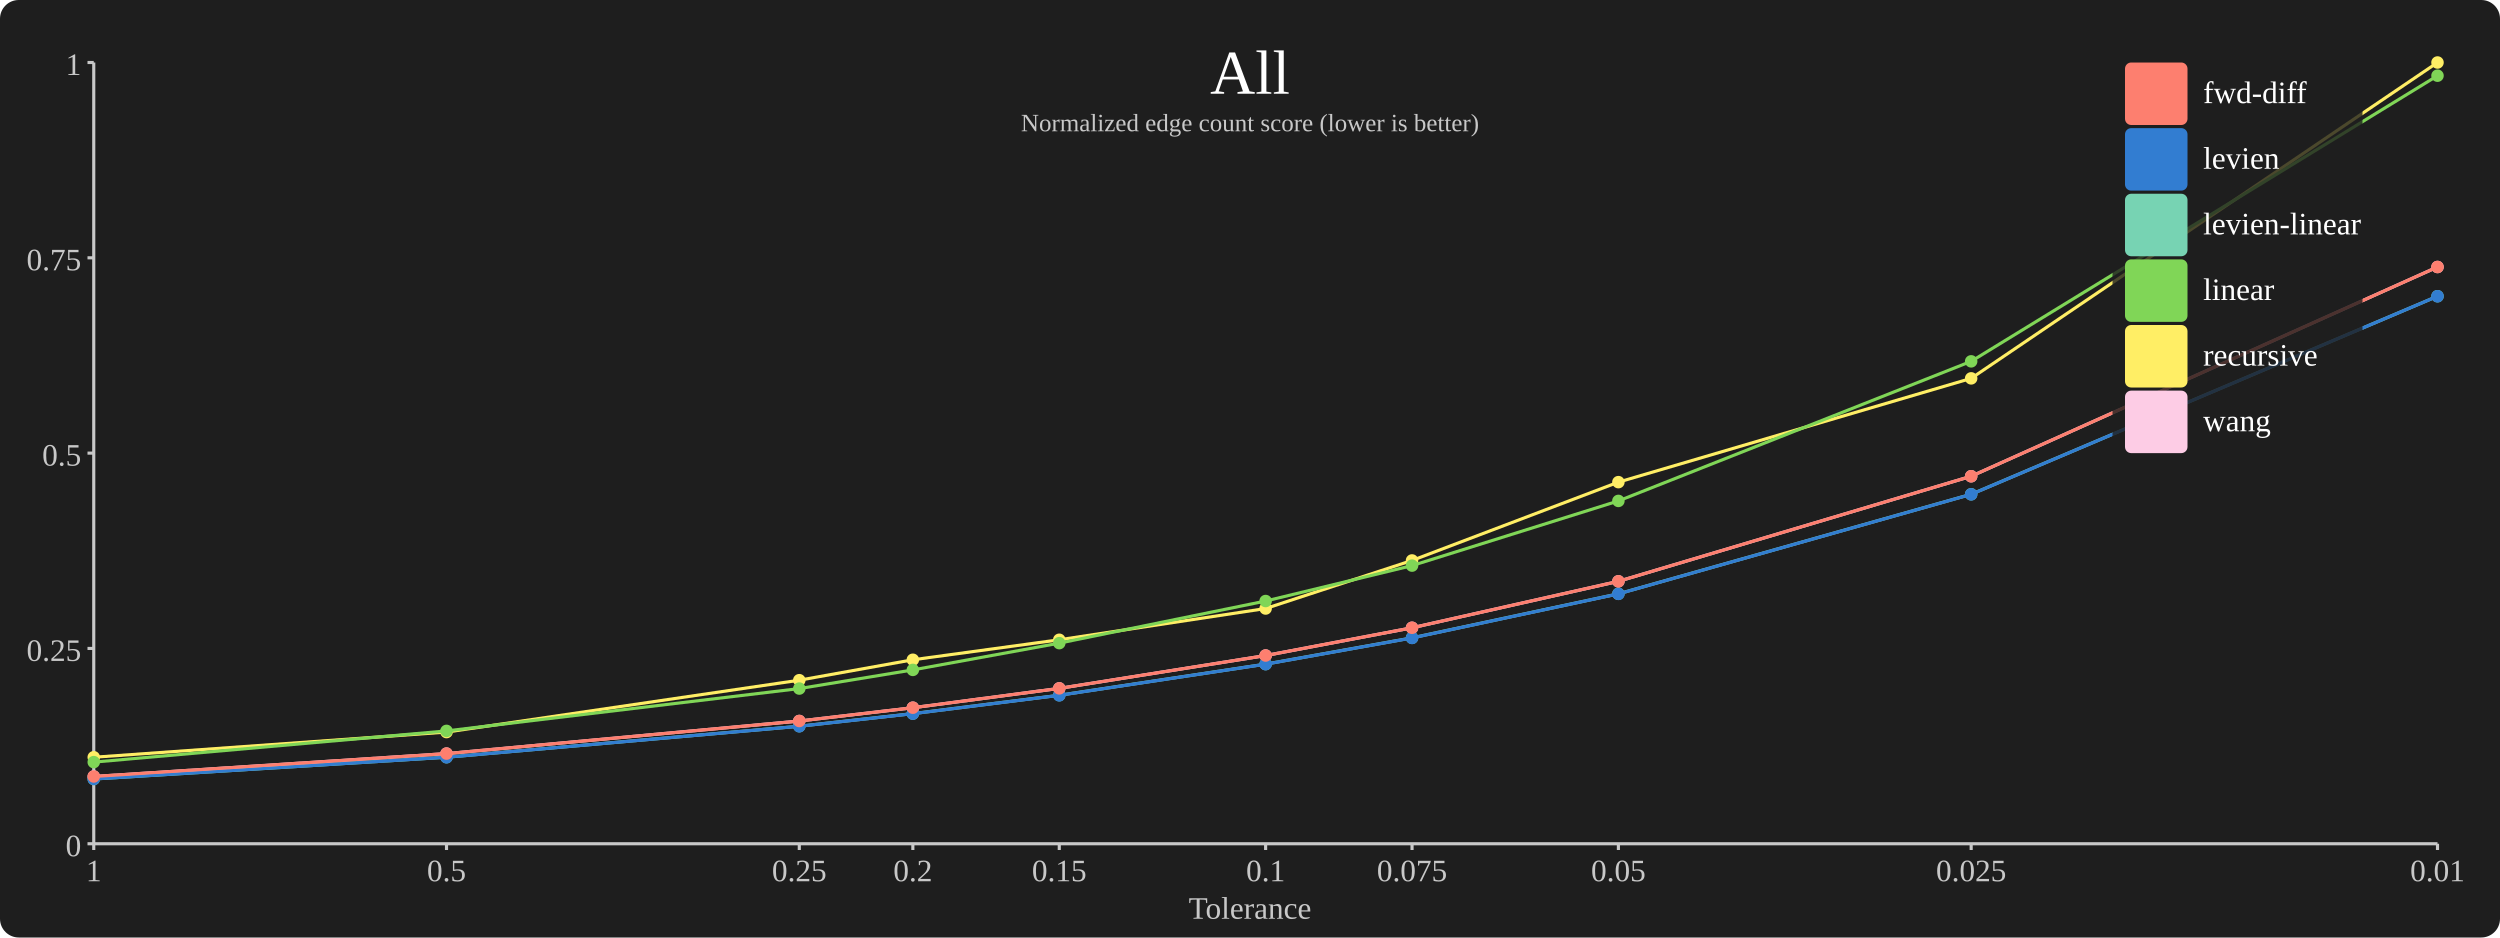
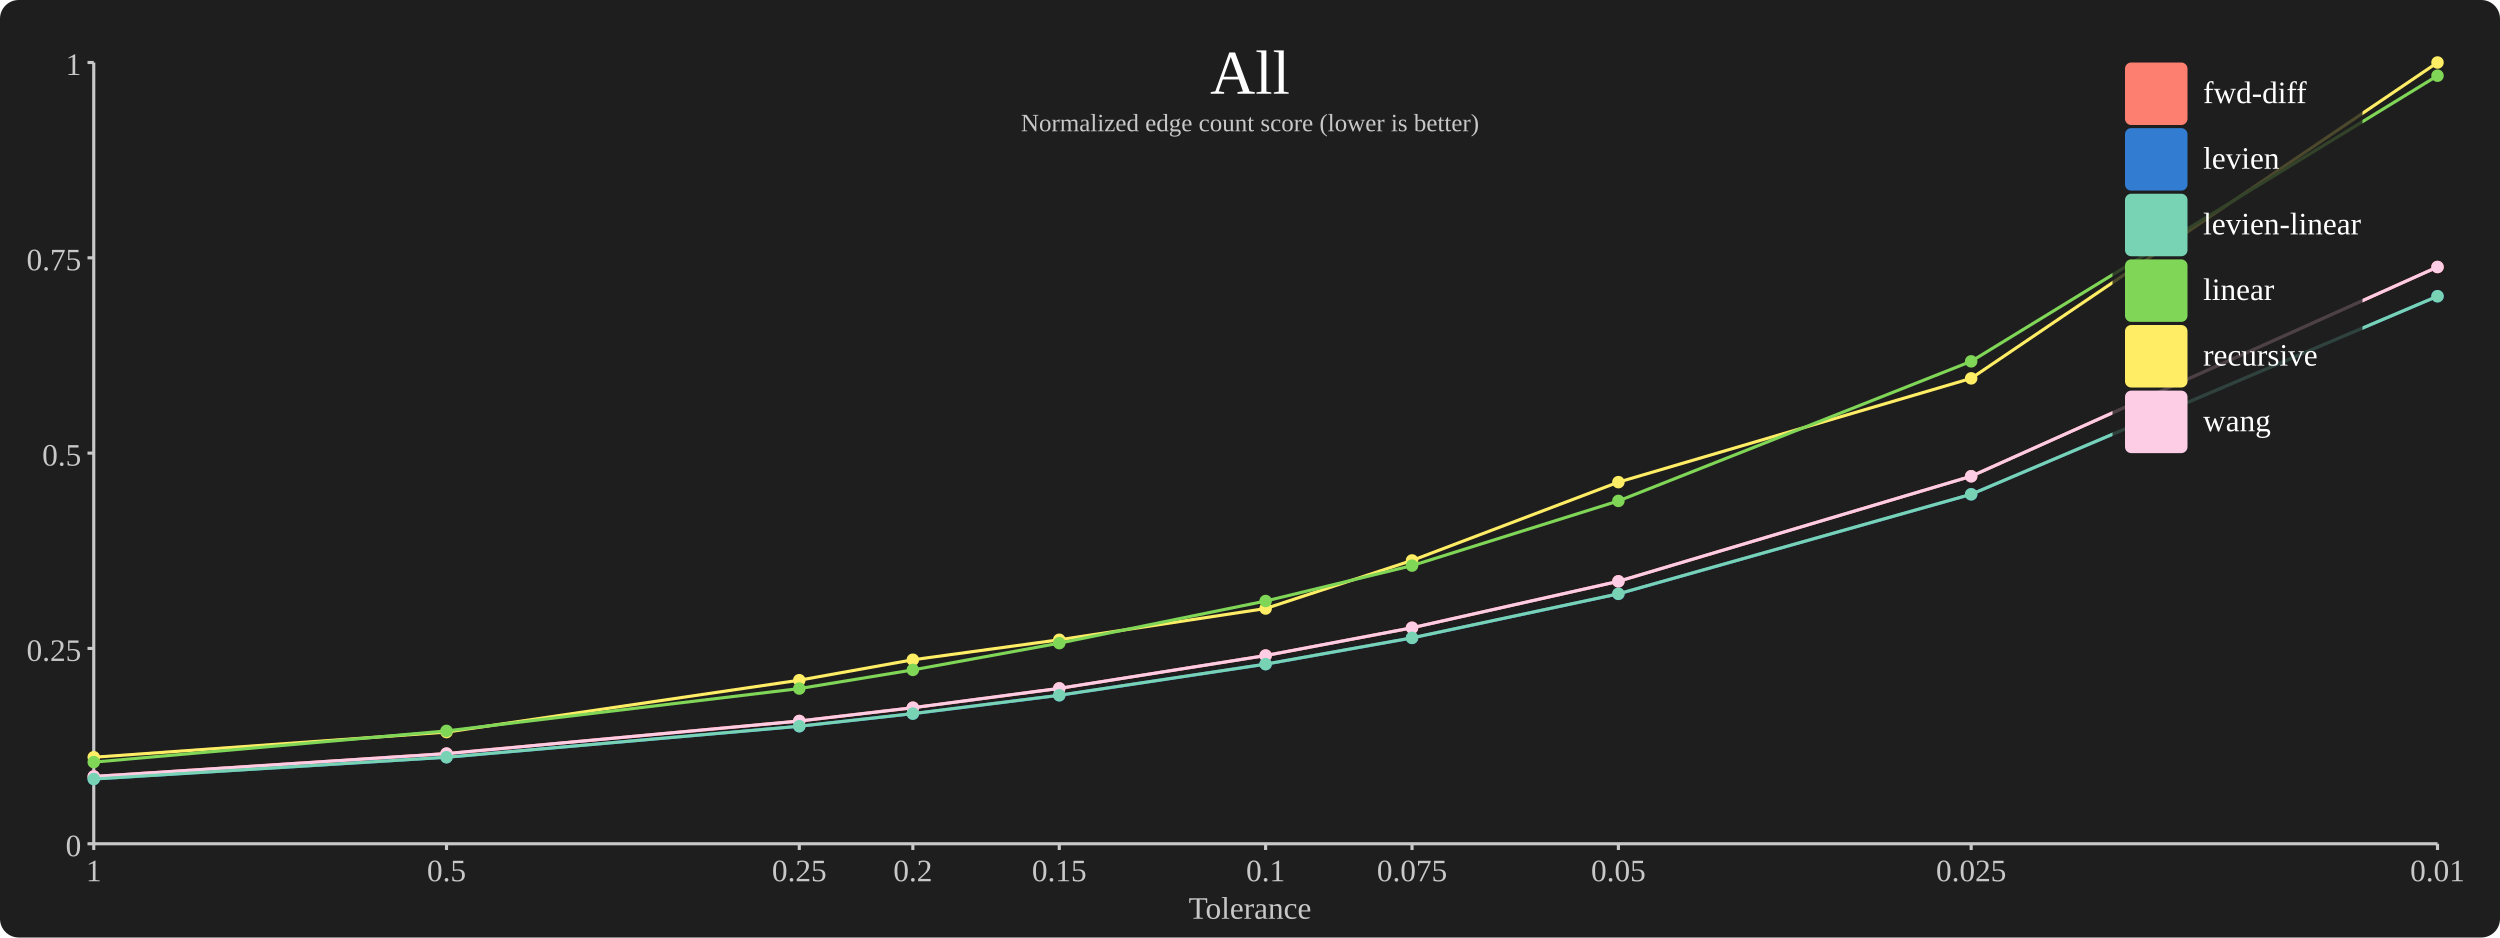
<svg xmlns="http://www.w3.org/2000/svg" viewBox="0 0 800 300">
  <rect x="0" y="0" width="800" height="300" ry="6" style="fill:rgb(30,30,30);stroke:none;fill-opacity:1;stroke-opacity:1;" />
  <path d="M 30 20 L 30 270" style="stroke:rgb(200,200,200);stroke-width:1" />
  <path d="M 30 270 L 780 270" style="stroke:rgb(200,200,200);stroke-width:1" />
  <path d="M 780 270 L 780 272" style="stroke:rgb(200,200,200);stroke-width:1" />
  <text x="780" y="282" style="font-size:10px;fill:rgb(200,200,200);text-anchor:middle;text-align:center;"> 0.01 </text>
  <path d="M 630.772 270 L 630.772 272" style="stroke:rgb(200,200,200);stroke-width:1" />
  <text x="630.772" y="282" style="font-size:10px;fill:rgb(200,200,200);text-anchor:middle;text-align:center;"> 0.025 </text>
  <path d="M 517.886 270 L 517.886 272" style="stroke:rgb(200,200,200);stroke-width:1" />
  <text x="517.886" y="282" style="font-size:10px;fill:rgb(200,200,200);text-anchor:middle;text-align:center;"> 0.05 </text>
  <path d="M 451.852 270 L 451.852 272" style="stroke:rgb(200,200,200);stroke-width:1" />
  <text x="451.852" y="282" style="font-size:10px;fill:rgb(200,200,200);text-anchor:middle;text-align:center;"> 0.075 </text>
  <path d="M 405 270 L 405 272" style="stroke:rgb(200,200,200);stroke-width:1" />
  <text x="405" y="282" style="font-size:10px;fill:rgb(200,200,200);text-anchor:middle;text-align:center;"> 0.1 </text>
  <path d="M 338.966 270 L 338.966 272" style="stroke:rgb(200,200,200);stroke-width:1" />
  <text x="338.966" y="282" style="font-size:10px;fill:rgb(200,200,200);text-anchor:middle;text-align:center;"> 0.15 </text>
  <path d="M 292.114 270 L 292.114 272" style="stroke:rgb(200,200,200);stroke-width:1" />
  <text x="292.114" y="282" style="font-size:10px;fill:rgb(200,200,200);text-anchor:middle;text-align:center;"> 0.2 </text>
  <path d="M 255.773 270 L 255.773 272" style="stroke:rgb(200,200,200);stroke-width:1" />
  <text x="255.773" y="282" style="font-size:10px;fill:rgb(200,200,200);text-anchor:middle;text-align:center;"> 0.25 </text>
  <path d="M 142.886 270 L 142.886 272" style="stroke:rgb(200,200,200);stroke-width:1" />
  <text x="142.886" y="282" style="font-size:10px;fill:rgb(200,200,200);text-anchor:middle;text-align:center;"> 0.5 </text>
  <path d="M 30 270 L 30 272" style="stroke:rgb(200,200,200);stroke-width:1" />
  <text x="30" y="282" style="font-size:10px;fill:rgb(200,200,200);text-anchor:middle;text-align:center;"> 1 </text>
  <path d="M 28 270 L 30 270" style="stroke:rgb(200,200,200);stroke-width:1" />
  <text x="26" y="274" style="font-size:10px;fill:rgb(200,200,200);text-anchor:end;text-align:right;"> 0 </text>
  <path d="M 28 207.5 L 30 207.5" style="stroke:rgb(200,200,200);stroke-width:1" />
  <text x="26" y="211.5" style="font-size:10px;fill:rgb(200,200,200);text-anchor:end;text-align:right;"> 0.25 </text>
  <path d="M 28 145 L 30 145" style="stroke:rgb(200,200,200);stroke-width:1" />
  <text x="26" y="149" style="font-size:10px;fill:rgb(200,200,200);text-anchor:end;text-align:right;"> 0.5 </text>
  <path d="M 28 82.5 L 30 82.5" style="stroke:rgb(200,200,200);stroke-width:1" />
  <text x="26" y="86.5" style="font-size:10px;fill:rgb(200,200,200);text-anchor:end;text-align:right;"> 0.75 </text>
  <path d="M 28 20 L 30 20" style="stroke:rgb(200,200,200);stroke-width:1" />
  <text x="26" y="24" style="font-size:10px;fill:rgb(200,200,200);text-anchor:end;text-align:right;"> 1 </text>
  <text x="400" y="294" style="font-size:10px;fill:rgb(200,200,200);text-anchor:middle;text-align:center;"> Tolerance </text>
-   <circle cx="780" cy="94.792" r="2" style="fill:rgb(119,211,179);stroke:none;fill-opacity:1;stroke-opacity:1;" />
-   <path d="M 780 94.792 L 630.772 158.17" style="stroke:rgb(119,211,179);stroke-width:1" />
-   <circle cx="630.772" cy="158.17" r="2" style="fill:rgb(119,211,179);stroke:none;fill-opacity:1;stroke-opacity:1;" />
-   <path d="M 630.772 158.17 L 517.886 190.02" style="stroke:rgb(119,211,179);stroke-width:1" />
-   <circle cx="517.886" cy="190.02" r="2" style="fill:rgb(119,211,179);stroke:none;fill-opacity:1;stroke-opacity:1;" />
-   <path d="M 517.886 190.02 L 451.852 204.113" style="stroke:rgb(119,211,179);stroke-width:1" />
-   <circle cx="451.852" cy="204.113" r="2" style="fill:rgb(119,211,179);stroke:none;fill-opacity:1;stroke-opacity:1;" />
-   <path d="M 451.852 204.113 L 405 212.515" style="stroke:rgb(119,211,179);stroke-width:1" />
-   <circle cx="405" cy="212.515" r="2" style="fill:rgb(119,211,179);stroke:none;fill-opacity:1;stroke-opacity:1;" />
-   <path d="M 405 212.515 L 338.966 222.475" style="stroke:rgb(119,211,179);stroke-width:1" />
-   <circle cx="338.966" cy="222.475" r="2" style="fill:rgb(119,211,179);stroke:none;fill-opacity:1;stroke-opacity:1;" />
-   <path d="M 338.966 222.475 L 292.114 228.353" style="stroke:rgb(119,211,179);stroke-width:1" />
-   <circle cx="292.114" cy="228.353" r="2" style="fill:rgb(119,211,179);stroke:none;fill-opacity:1;stroke-opacity:1;" />
-   <path d="M 292.114 228.353 L 255.773 232.387" style="stroke:rgb(119,211,179);stroke-width:1" />
-   <circle cx="255.773" cy="232.387" r="2" style="fill:rgb(119,211,179);stroke:none;fill-opacity:1;stroke-opacity:1;" />
-   <path d="M 255.773 232.387 L 142.886 242.312" style="stroke:rgb(119,211,179);stroke-width:1" />
-   <circle cx="142.886" cy="242.312" r="2" style="fill:rgb(119,211,179);stroke:none;fill-opacity:1;stroke-opacity:1;" />
-   <path d="M 142.886 242.312 L 30 249.285" style="stroke:rgb(119,211,179);stroke-width:1" />
-   <circle cx="30" cy="249.285" r="2" style="fill:rgb(119,211,179);stroke:none;fill-opacity:1;stroke-opacity:1;" />
+   <circle cx="780" cy="94.795" r="2" style="fill:rgb(50,125,209);stroke:none;fill-opacity:1;stroke-opacity:1;" />
+   <path d="M 780 94.795 L 630.772 158.188" style="stroke:rgb(50,125,209);stroke-width:1" />
+   <circle cx="630.772" cy="158.188" r="2" style="fill:rgb(50,125,209);stroke:none;fill-opacity:1;stroke-opacity:1;" />
+   <path d="M 630.772 158.188 L 517.886 190.04" style="stroke:rgb(50,125,209);stroke-width:1" />
+   <circle cx="517.886" cy="190.04" r="2" style="fill:rgb(50,125,209);stroke:none;fill-opacity:1;stroke-opacity:1;" />
+   <path d="M 517.886 190.04 L 451.852 204.143" style="stroke:rgb(50,125,209);stroke-width:1" />
+   <circle cx="451.852" cy="204.143" r="2" style="fill:rgb(50,125,209);stroke:none;fill-opacity:1;stroke-opacity:1;" />
+   <path d="M 451.852 204.143 L 405 212.532" style="stroke:rgb(50,125,209);stroke-width:1" />
+   <circle cx="405" cy="212.532" r="2" style="fill:rgb(50,125,209);stroke:none;fill-opacity:1;stroke-opacity:1;" />
+   <path d="M 405 212.532 L 338.966 222.495" style="stroke:rgb(50,125,209);stroke-width:1" />
+   <circle cx="338.966" cy="222.495" r="2" style="fill:rgb(50,125,209);stroke:none;fill-opacity:1;stroke-opacity:1;" />
+   <path d="M 338.966 222.495 L 292.114 228.37" style="stroke:rgb(50,125,209);stroke-width:1" />
+   <circle cx="292.114" cy="228.37" r="2" style="fill:rgb(50,125,209);stroke:none;fill-opacity:1;stroke-opacity:1;" />
+   <path d="M 292.114 228.37 L 255.773 232.4" style="stroke:rgb(50,125,209);stroke-width:1" />
+   <circle cx="255.773" cy="232.4" r="2" style="fill:rgb(50,125,209);stroke:none;fill-opacity:1;stroke-opacity:1;" />
+   <path d="M 255.773 232.4 L 142.886 242.31" style="stroke:rgb(50,125,209);stroke-width:1" />
+   <circle cx="142.886" cy="242.31" r="2" style="fill:rgb(50,125,209);stroke:none;fill-opacity:1;stroke-opacity:1;" />
+   <path d="M 142.886 242.31 L 30 249.272" style="stroke:rgb(50,125,209);stroke-width:1" />
+   <circle cx="30" cy="249.272" r="2" style="fill:rgb(50,125,209);stroke:none;fill-opacity:1;stroke-opacity:1;" />
+   <circle cx="780" cy="85.438" r="2" style="fill:rgb(253,127,111);stroke:none;fill-opacity:1;stroke-opacity:1;" />
+   <path d="M 780 85.438 L 630.772 152.4" style="stroke:rgb(253,127,111);stroke-width:1" />
+   <circle cx="630.772" cy="152.4" r="2" style="fill:rgb(253,127,111);stroke:none;fill-opacity:1;stroke-opacity:1;" />
+   <path d="M 630.772 152.4 L 517.886 186.022" style="stroke:rgb(253,127,111);stroke-width:1" />
+   <circle cx="517.886" cy="186.022" r="2" style="fill:rgb(253,127,111);stroke:none;fill-opacity:1;stroke-opacity:1;" />
+   <path d="M 517.886 186.022 L 451.852 200.89" style="stroke:rgb(253,127,111);stroke-width:1" />
+   <circle cx="451.852" cy="200.89" r="2" style="fill:rgb(253,127,111);stroke:none;fill-opacity:1;stroke-opacity:1;" />
+   <path d="M 451.852 200.89 L 405 209.77" style="stroke:rgb(253,127,111);stroke-width:1" />
+   <circle cx="405" cy="209.77" r="2" style="fill:rgb(253,127,111);stroke:none;fill-opacity:1;stroke-opacity:1;" />
+   <path d="M 405 209.77 L 338.966 220.278" style="stroke:rgb(253,127,111);stroke-width:1" />
+   <circle cx="338.966" cy="220.278" r="2" style="fill:rgb(253,127,111);stroke:none;fill-opacity:1;stroke-opacity:1;" />
+   <path d="M 338.966 220.278 L 292.114 226.468" style="stroke:rgb(253,127,111);stroke-width:1" />
+   <circle cx="292.114" cy="226.468" r="2" style="fill:rgb(253,127,111);stroke:none;fill-opacity:1;stroke-opacity:1;" />
+   <path d="M 292.114 226.468 L 255.773 230.72" style="stroke:rgb(253,127,111);stroke-width:1" />
+   <circle cx="255.773" cy="230.72" r="2" style="fill:rgb(253,127,111);stroke:none;fill-opacity:1;stroke-opacity:1;" />
+   <path d="M 255.773 230.72 L 142.886 241.15" style="stroke:rgb(253,127,111);stroke-width:1" />
+   <circle cx="142.886" cy="241.15" r="2" style="fill:rgb(253,127,111);stroke:none;fill-opacity:1;stroke-opacity:1;" />
+   <path d="M 142.886 241.15 L 30 248.472" style="stroke:rgb(253,127,111);stroke-width:1" />
+   <circle cx="30" cy="248.472" r="2" style="fill:rgb(253,127,111);stroke:none;fill-opacity:1;stroke-opacity:1;" />
  <circle cx="780" cy="20" r="2" style="fill:rgb(255,238,101);stroke:none;fill-opacity:1;stroke-opacity:1;" />
  <path d="M 780 20 L 630.772 121.078" style="stroke:rgb(255,238,101);stroke-width:1" />
  <circle cx="630.772" cy="121.078" r="2" style="fill:rgb(255,238,101);stroke:none;fill-opacity:1;stroke-opacity:1;" />
  <path d="M 630.772 121.078 L 517.886 154.285" style="stroke:rgb(255,238,101);stroke-width:1" />
  <circle cx="517.886" cy="154.285" r="2" style="fill:rgb(255,238,101);stroke:none;fill-opacity:1;stroke-opacity:1;" />
  <path d="M 517.886 154.285 L 451.852 179.345" style="stroke:rgb(255,238,101);stroke-width:1" />
  <circle cx="451.852" cy="179.345" r="2" style="fill:rgb(255,238,101);stroke:none;fill-opacity:1;stroke-opacity:1;" />
  <path d="M 451.852 179.345 L 405 194.725" style="stroke:rgb(255,238,101);stroke-width:1" />
  <circle cx="405" cy="194.725" r="2" style="fill:rgb(255,238,101);stroke:none;fill-opacity:1;stroke-opacity:1;" />
  <path d="M 405 194.725 L 338.966 204.725" style="stroke:rgb(255,238,101);stroke-width:1" />
  <circle cx="338.966" cy="204.725" r="2" style="fill:rgb(255,238,101);stroke:none;fill-opacity:1;stroke-opacity:1;" />
  <path d="M 338.966 204.725 L 292.114 211.123" style="stroke:rgb(255,238,101);stroke-width:1" />
  <circle cx="292.114" cy="211.123" r="2" style="fill:rgb(255,238,101);stroke:none;fill-opacity:1;stroke-opacity:1;" />
  <path d="M 292.114 211.123 L 255.773 217.662" style="stroke:rgb(255,238,101);stroke-width:1" />
  <circle cx="255.773" cy="217.662" r="2" style="fill:rgb(255,238,101);stroke:none;fill-opacity:1;stroke-opacity:1;" />
  <path d="M 255.773 217.662 L 142.886 234.265" style="stroke:rgb(255,238,101);stroke-width:1" />
  <circle cx="142.886" cy="234.265" r="2" style="fill:rgb(255,238,101);stroke:none;fill-opacity:1;stroke-opacity:1;" />
  <path d="M 142.886 234.265 L 30 242.32" style="stroke:rgb(255,238,101);stroke-width:1" />
  <circle cx="30" cy="242.32" r="2" style="fill:rgb(255,238,101);stroke:none;fill-opacity:1;stroke-opacity:1;" />
  <circle cx="780" cy="85.438" r="2" style="fill:rgb(253,204,229);stroke:none;fill-opacity:1;stroke-opacity:1;" />
  <path d="M 780 85.438 L 630.772 152.4" style="stroke:rgb(253,204,229);stroke-width:1" />
  <circle cx="630.772" cy="152.4" r="2" style="fill:rgb(253,204,229);stroke:none;fill-opacity:1;stroke-opacity:1;" />
  <path d="M 630.772 152.4 L 517.886 186.022" style="stroke:rgb(253,204,229);stroke-width:1" />
  <circle cx="517.886" cy="186.022" r="2" style="fill:rgb(253,204,229);stroke:none;fill-opacity:1;stroke-opacity:1;" />
  <path d="M 517.886 186.022 L 451.852 200.89" style="stroke:rgb(253,204,229);stroke-width:1" />
  <circle cx="451.852" cy="200.89" r="2" style="fill:rgb(253,204,229);stroke:none;fill-opacity:1;stroke-opacity:1;" />
  <path d="M 451.852 200.89 L 405 209.77" style="stroke:rgb(253,204,229);stroke-width:1" />
  <circle cx="405" cy="209.77" r="2" style="fill:rgb(253,204,229);stroke:none;fill-opacity:1;stroke-opacity:1;" />
  <path d="M 405 209.77 L 338.966 220.278" style="stroke:rgb(253,204,229);stroke-width:1" />
  <circle cx="338.966" cy="220.278" r="2" style="fill:rgb(253,204,229);stroke:none;fill-opacity:1;stroke-opacity:1;" />
  <path d="M 338.966 220.278 L 292.114 226.468" style="stroke:rgb(253,204,229);stroke-width:1" />
  <circle cx="292.114" cy="226.468" r="2" style="fill:rgb(253,204,229);stroke:none;fill-opacity:1;stroke-opacity:1;" />
  <path d="M 292.114 226.468 L 255.773 230.72" style="stroke:rgb(253,204,229);stroke-width:1" />
  <circle cx="255.773" cy="230.72" r="2" style="fill:rgb(253,204,229);stroke:none;fill-opacity:1;stroke-opacity:1;" />
  <path d="M 255.773 230.72 L 142.886 241.15" style="stroke:rgb(253,204,229);stroke-width:1" />
  <circle cx="142.886" cy="241.15" r="2" style="fill:rgb(253,204,229);stroke:none;fill-opacity:1;stroke-opacity:1;" />
  <path d="M 142.886 241.15 L 30 248.472" style="stroke:rgb(253,204,229);stroke-width:1" />
  <circle cx="30" cy="248.472" r="2" style="fill:rgb(253,204,229);stroke:none;fill-opacity:1;stroke-opacity:1;" />
-   <circle cx="780" cy="94.795" r="2" style="fill:rgb(50,125,209);stroke:none;fill-opacity:1;stroke-opacity:1;" />
-   <path d="M 780 94.795 L 630.772 158.188" style="stroke:rgb(50,125,209);stroke-width:1" />
-   <circle cx="630.772" cy="158.188" r="2" style="fill:rgb(50,125,209);stroke:none;fill-opacity:1;stroke-opacity:1;" />
-   <path d="M 630.772 158.188 L 517.886 190.04" style="stroke:rgb(50,125,209);stroke-width:1" />
-   <circle cx="517.886" cy="190.04" r="2" style="fill:rgb(50,125,209);stroke:none;fill-opacity:1;stroke-opacity:1;" />
-   <path d="M 517.886 190.04 L 451.852 204.143" style="stroke:rgb(50,125,209);stroke-width:1" />
-   <circle cx="451.852" cy="204.143" r="2" style="fill:rgb(50,125,209);stroke:none;fill-opacity:1;stroke-opacity:1;" />
-   <path d="M 451.852 204.143 L 405 212.532" style="stroke:rgb(50,125,209);stroke-width:1" />
-   <circle cx="405" cy="212.532" r="2" style="fill:rgb(50,125,209);stroke:none;fill-opacity:1;stroke-opacity:1;" />
-   <path d="M 405 212.532 L 338.966 222.495" style="stroke:rgb(50,125,209);stroke-width:1" />
-   <circle cx="338.966" cy="222.495" r="2" style="fill:rgb(50,125,209);stroke:none;fill-opacity:1;stroke-opacity:1;" />
-   <path d="M 338.966 222.495 L 292.114 228.37" style="stroke:rgb(50,125,209);stroke-width:1" />
-   <circle cx="292.114" cy="228.37" r="2" style="fill:rgb(50,125,209);stroke:none;fill-opacity:1;stroke-opacity:1;" />
-   <path d="M 292.114 228.37 L 255.773 232.4" style="stroke:rgb(50,125,209);stroke-width:1" />
-   <circle cx="255.773" cy="232.4" r="2" style="fill:rgb(50,125,209);stroke:none;fill-opacity:1;stroke-opacity:1;" />
-   <path d="M 255.773 232.4 L 142.886 242.31" style="stroke:rgb(50,125,209);stroke-width:1" />
-   <circle cx="142.886" cy="242.31" r="2" style="fill:rgb(50,125,209);stroke:none;fill-opacity:1;stroke-opacity:1;" />
-   <path d="M 142.886 242.31 L 30 249.272" style="stroke:rgb(50,125,209);stroke-width:1" />
-   <circle cx="30" cy="249.272" r="2" style="fill:rgb(50,125,209);stroke:none;fill-opacity:1;stroke-opacity:1;" />
+   <circle cx="780" cy="94.792" r="2" style="fill:rgb(119,211,179);stroke:none;fill-opacity:1;stroke-opacity:1;" />
+   <path d="M 780 94.792 L 630.772 158.17" style="stroke:rgb(119,211,179);stroke-width:1" />
+   <circle cx="630.772" cy="158.17" r="2" style="fill:rgb(119,211,179);stroke:none;fill-opacity:1;stroke-opacity:1;" />
+   <path d="M 630.772 158.17 L 517.886 190.02" style="stroke:rgb(119,211,179);stroke-width:1" />
+   <circle cx="517.886" cy="190.02" r="2" style="fill:rgb(119,211,179);stroke:none;fill-opacity:1;stroke-opacity:1;" />
+   <path d="M 517.886 190.02 L 451.852 204.113" style="stroke:rgb(119,211,179);stroke-width:1" />
+   <circle cx="451.852" cy="204.113" r="2" style="fill:rgb(119,211,179);stroke:none;fill-opacity:1;stroke-opacity:1;" />
+   <path d="M 451.852 204.113 L 405 212.515" style="stroke:rgb(119,211,179);stroke-width:1" />
+   <circle cx="405" cy="212.515" r="2" style="fill:rgb(119,211,179);stroke:none;fill-opacity:1;stroke-opacity:1;" />
+   <path d="M 405 212.515 L 338.966 222.475" style="stroke:rgb(119,211,179);stroke-width:1" />
+   <circle cx="338.966" cy="222.475" r="2" style="fill:rgb(119,211,179);stroke:none;fill-opacity:1;stroke-opacity:1;" />
+   <path d="M 338.966 222.475 L 292.114 228.353" style="stroke:rgb(119,211,179);stroke-width:1" />
+   <circle cx="292.114" cy="228.353" r="2" style="fill:rgb(119,211,179);stroke:none;fill-opacity:1;stroke-opacity:1;" />
+   <path d="M 292.114 228.353 L 255.773 232.387" style="stroke:rgb(119,211,179);stroke-width:1" />
+   <circle cx="255.773" cy="232.387" r="2" style="fill:rgb(119,211,179);stroke:none;fill-opacity:1;stroke-opacity:1;" />
+   <path d="M 255.773 232.387 L 142.886 242.312" style="stroke:rgb(119,211,179);stroke-width:1" />
+   <circle cx="142.886" cy="242.312" r="2" style="fill:rgb(119,211,179);stroke:none;fill-opacity:1;stroke-opacity:1;" />
+   <path d="M 142.886 242.312 L 30 249.285" style="stroke:rgb(119,211,179);stroke-width:1" />
+   <circle cx="30" cy="249.285" r="2" style="fill:rgb(119,211,179);stroke:none;fill-opacity:1;stroke-opacity:1;" />
  <circle cx="780" cy="24.223" r="2" style="fill:rgb(128,214,87);stroke:none;fill-opacity:1;stroke-opacity:1;" />
  <path d="M 780 24.223 L 630.772 115.63" style="stroke:rgb(128,214,87);stroke-width:1" />
  <circle cx="630.772" cy="115.63" r="2" style="fill:rgb(128,214,87);stroke:none;fill-opacity:1;stroke-opacity:1;" />
  <path d="M 630.772 115.63 L 517.886 160.295" style="stroke:rgb(128,214,87);stroke-width:1" />
  <circle cx="517.886" cy="160.295" r="2" style="fill:rgb(128,214,87);stroke:none;fill-opacity:1;stroke-opacity:1;" />
  <path d="M 517.886 160.295 L 451.852 180.993" style="stroke:rgb(128,214,87);stroke-width:1" />
  <circle cx="451.852" cy="180.993" r="2" style="fill:rgb(128,214,87);stroke:none;fill-opacity:1;stroke-opacity:1;" />
  <path d="M 451.852 180.993 L 405 192.33" style="stroke:rgb(128,214,87);stroke-width:1" />
  <circle cx="405" cy="192.33" r="2" style="fill:rgb(128,214,87);stroke:none;fill-opacity:1;stroke-opacity:1;" />
  <path d="M 405 192.33 L 338.966 205.805" style="stroke:rgb(128,214,87);stroke-width:1" />
  <circle cx="338.966" cy="205.805" r="2" style="fill:rgb(128,214,87);stroke:none;fill-opacity:1;stroke-opacity:1;" />
  <path d="M 338.966 205.805 L 292.114 214.368" style="stroke:rgb(128,214,87);stroke-width:1" />
  <circle cx="292.114" cy="214.368" r="2" style="fill:rgb(128,214,87);stroke:none;fill-opacity:1;stroke-opacity:1;" />
  <path d="M 292.114 214.368 L 255.773 220.34" style="stroke:rgb(128,214,87);stroke-width:1" />
  <circle cx="255.773" cy="220.34" r="2" style="fill:rgb(128,214,87);stroke:none;fill-opacity:1;stroke-opacity:1;" />
  <path d="M 255.773 220.34 L 142.886 233.887" style="stroke:rgb(128,214,87);stroke-width:1" />
  <circle cx="142.886" cy="233.887" r="2" style="fill:rgb(128,214,87);stroke:none;fill-opacity:1;stroke-opacity:1;" />
  <path d="M 142.886 233.887 L 30 243.877" style="stroke:rgb(128,214,87);stroke-width:1" />
  <circle cx="30" cy="243.877" r="2" style="fill:rgb(128,214,87);stroke:none;fill-opacity:1;stroke-opacity:1;" />
-   <circle cx="780" cy="85.438" r="2" style="fill:rgb(253,127,111);stroke:none;fill-opacity:1;stroke-opacity:1;" />
-   <path d="M 780 85.438 L 630.772 152.4" style="stroke:rgb(253,127,111);stroke-width:1" />
-   <circle cx="630.772" cy="152.4" r="2" style="fill:rgb(253,127,111);stroke:none;fill-opacity:1;stroke-opacity:1;" />
-   <path d="M 630.772 152.4 L 517.886 186.022" style="stroke:rgb(253,127,111);stroke-width:1" />
-   <circle cx="517.886" cy="186.022" r="2" style="fill:rgb(253,127,111);stroke:none;fill-opacity:1;stroke-opacity:1;" />
-   <path d="M 517.886 186.022 L 451.852 200.89" style="stroke:rgb(253,127,111);stroke-width:1" />
-   <circle cx="451.852" cy="200.89" r="2" style="fill:rgb(253,127,111);stroke:none;fill-opacity:1;stroke-opacity:1;" />
-   <path d="M 451.852 200.89 L 405 209.77" style="stroke:rgb(253,127,111);stroke-width:1" />
-   <circle cx="405" cy="209.77" r="2" style="fill:rgb(253,127,111);stroke:none;fill-opacity:1;stroke-opacity:1;" />
-   <path d="M 405 209.77 L 338.966 220.278" style="stroke:rgb(253,127,111);stroke-width:1" />
-   <circle cx="338.966" cy="220.278" r="2" style="fill:rgb(253,127,111);stroke:none;fill-opacity:1;stroke-opacity:1;" />
-   <path d="M 338.966 220.278 L 292.114 226.468" style="stroke:rgb(253,127,111);stroke-width:1" />
-   <circle cx="292.114" cy="226.468" r="2" style="fill:rgb(253,127,111);stroke:none;fill-opacity:1;stroke-opacity:1;" />
-   <path d="M 292.114 226.468 L 255.773 230.72" style="stroke:rgb(253,127,111);stroke-width:1" />
-   <circle cx="255.773" cy="230.72" r="2" style="fill:rgb(253,127,111);stroke:none;fill-opacity:1;stroke-opacity:1;" />
-   <path d="M 255.773 230.72 L 142.886 241.15" style="stroke:rgb(253,127,111);stroke-width:1" />
-   <circle cx="142.886" cy="241.15" r="2" style="fill:rgb(253,127,111);stroke:none;fill-opacity:1;stroke-opacity:1;" />
-   <path d="M 142.886 241.15 L 30 248.472" style="stroke:rgb(253,127,111);stroke-width:1" />
-   <circle cx="30" cy="248.472" r="2" style="fill:rgb(253,127,111);stroke:none;fill-opacity:1;stroke-opacity:1;" />
  <rect x="676" y="16" width="80" height="133" ry="4" style="fill:rgb(30,30,30);stroke:none;fill-opacity:0.8;stroke-opacity:1;" />
  <rect x="680" y="20" width="20" height="20" ry="2" style="fill:rgb(253,127,111);stroke:none;fill-opacity:1;stroke-opacity:1;" />
  <text x="705" y="33" style="font-size:10px;fill:rgb(255,255,255);text-anchor:start;text-align:left;"> fwd-diff </text>
  <rect x="680" y="41" width="20" height="20" ry="2" style="fill:rgb(50,125,209);stroke:none;fill-opacity:1;stroke-opacity:1;" />
  <text x="705" y="54" style="font-size:10px;fill:rgb(255,255,255);text-anchor:start;text-align:left;"> levien </text>
  <rect x="680" y="62" width="20" height="20" ry="2" style="fill:rgb(119,211,179);stroke:none;fill-opacity:1;stroke-opacity:1;" />
  <text x="705" y="75" style="font-size:10px;fill:rgb(255,255,255);text-anchor:start;text-align:left;"> levien-linear </text>
  <rect x="680" y="83" width="20" height="20" ry="2" style="fill:rgb(128,214,87);stroke:none;fill-opacity:1;stroke-opacity:1;" />
  <text x="705" y="96" style="font-size:10px;fill:rgb(255,255,255);text-anchor:start;text-align:left;"> linear </text>
  <rect x="680" y="104" width="20" height="20" ry="2" style="fill:rgb(255,238,101);stroke:none;fill-opacity:1;stroke-opacity:1;" />
  <text x="705" y="117" style="font-size:10px;fill:rgb(255,255,255);text-anchor:start;text-align:left;"> recursive </text>
  <rect x="680" y="125" width="20" height="20" ry="2" style="fill:rgb(253,204,229);stroke:none;fill-opacity:1;stroke-opacity:1;" />
  <text x="705" y="138" style="font-size:10px;fill:rgb(255,255,255);text-anchor:start;text-align:left;"> wang </text>
  <text x="400" y="30" style="font-size:20px;fill:rgb(255,255,255);text-anchor:middle;text-align:center;"> All </text>
  <text x="400" y="42" style="font-size:8px;fill:rgb(200,200,200);text-anchor:middle;text-align:center;"> Normalized edge count score (lower is better) </text>
</svg>
